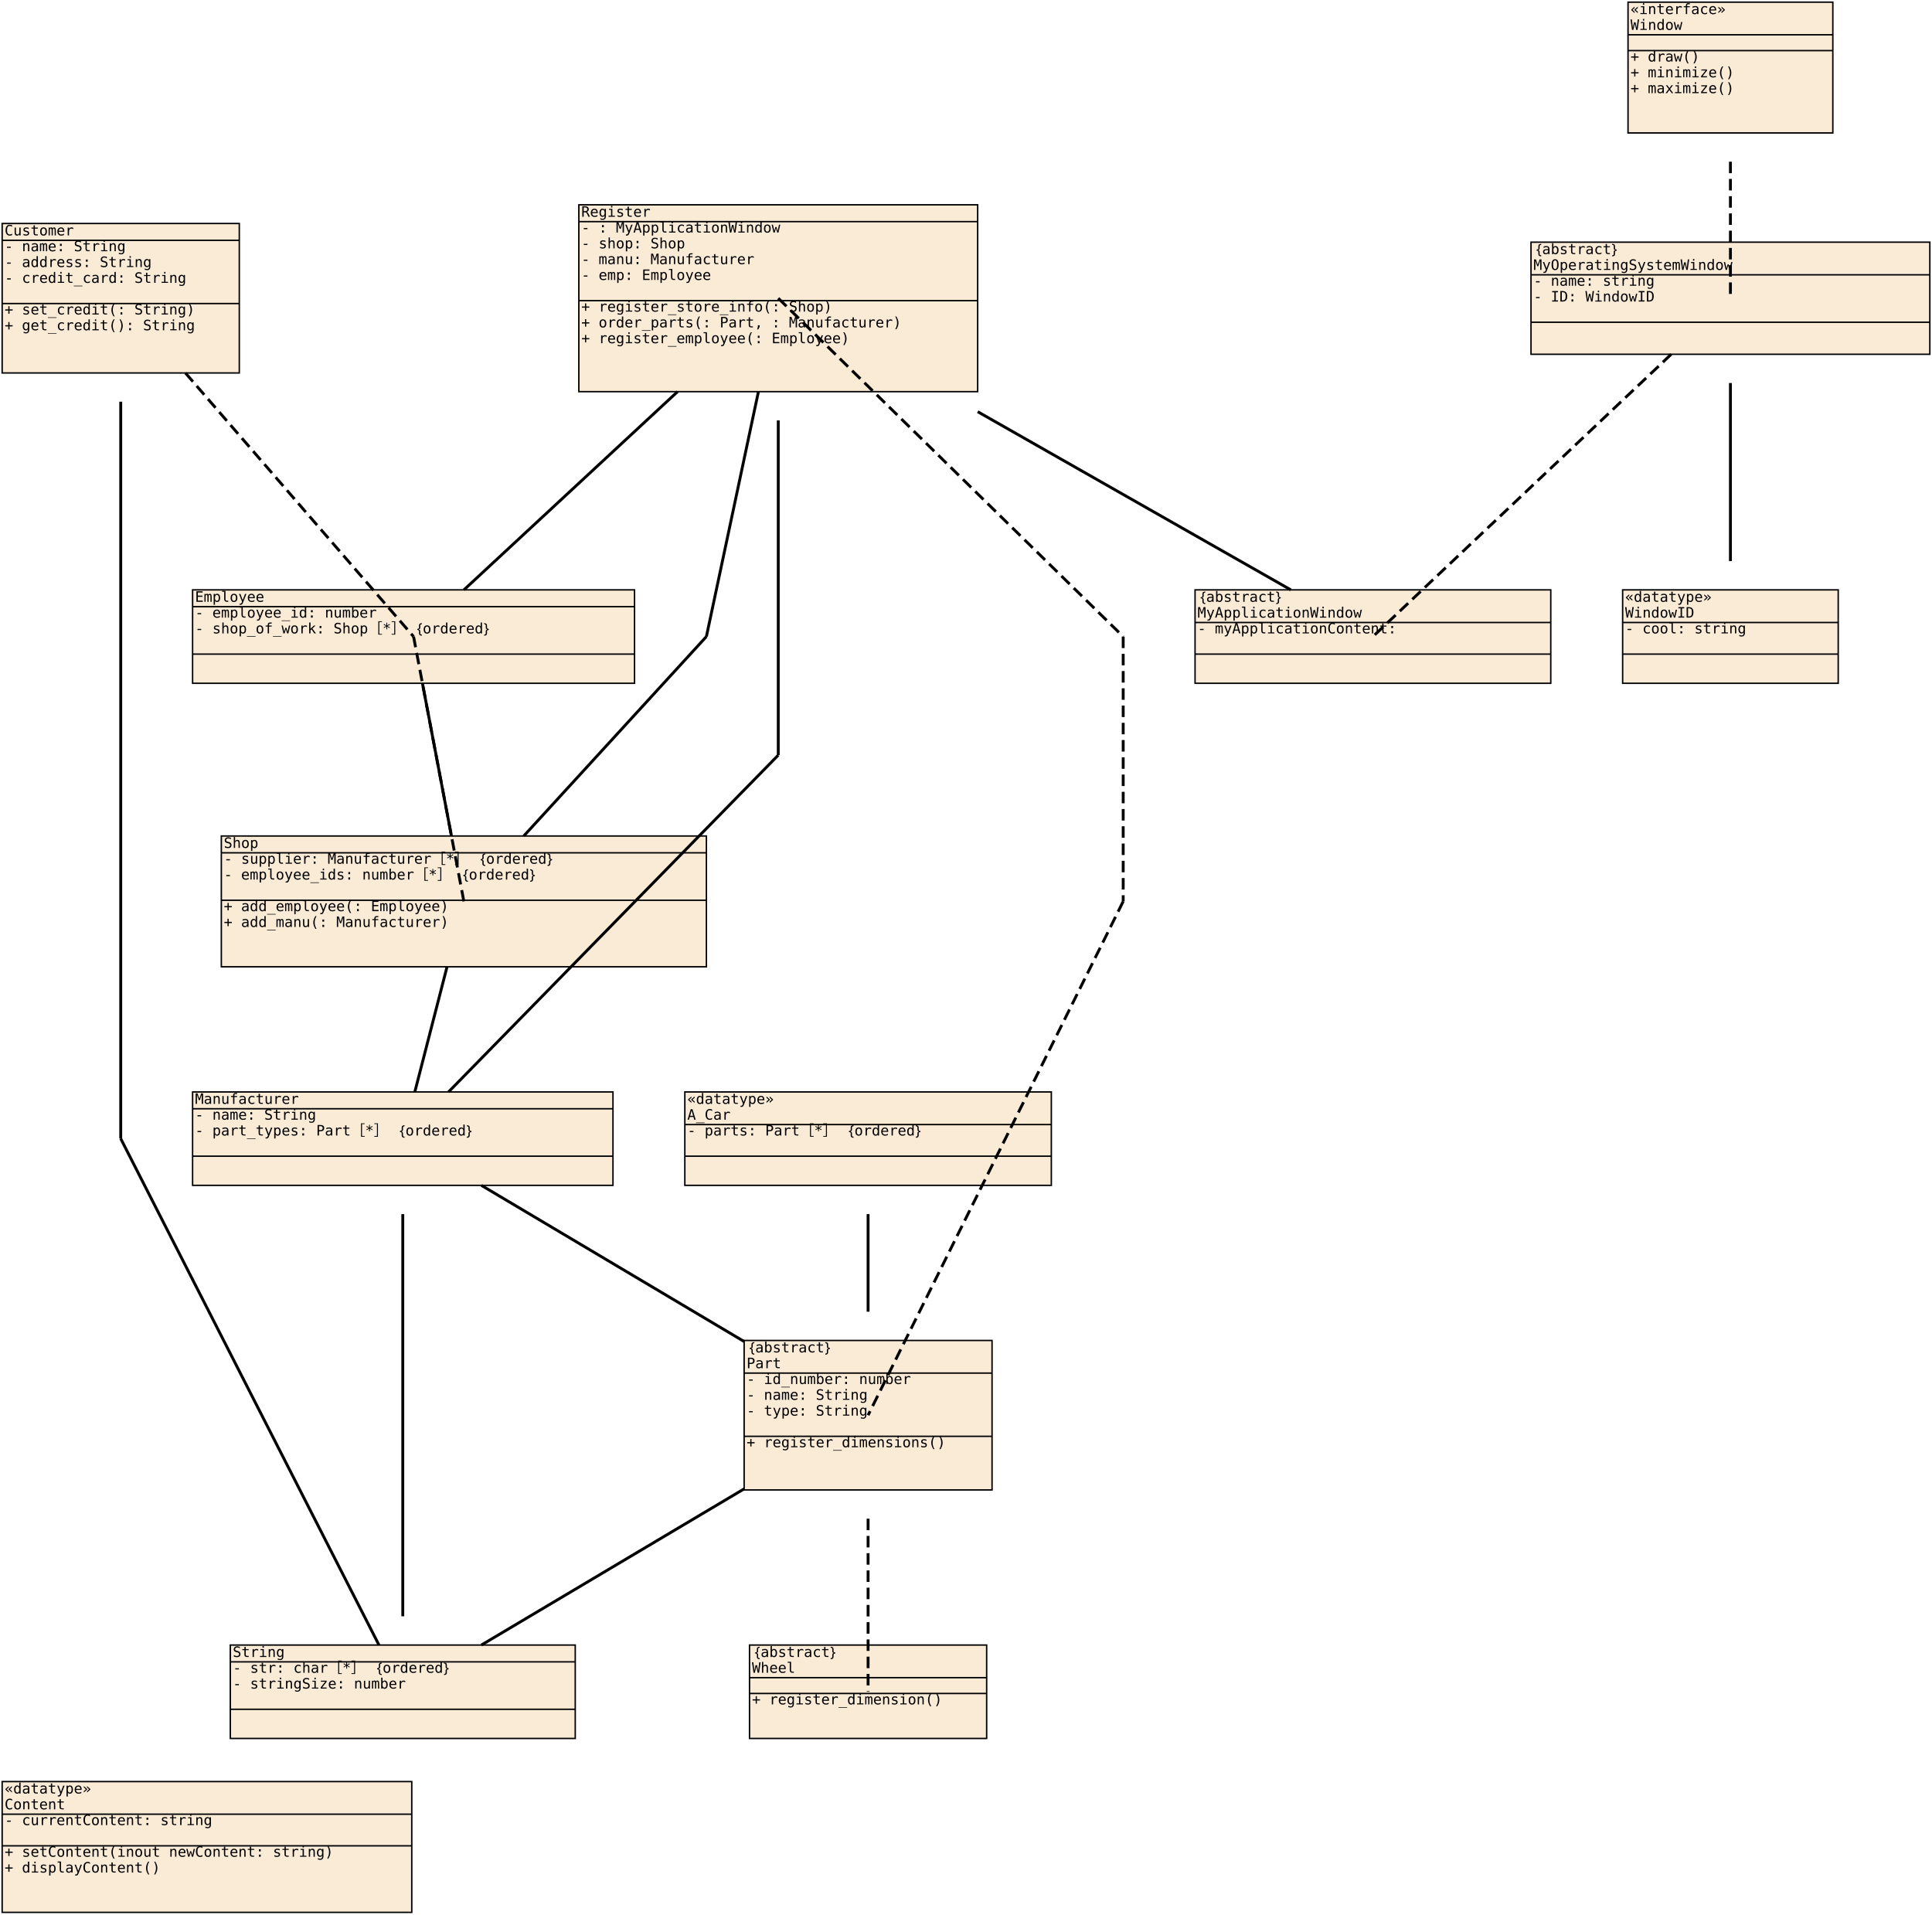
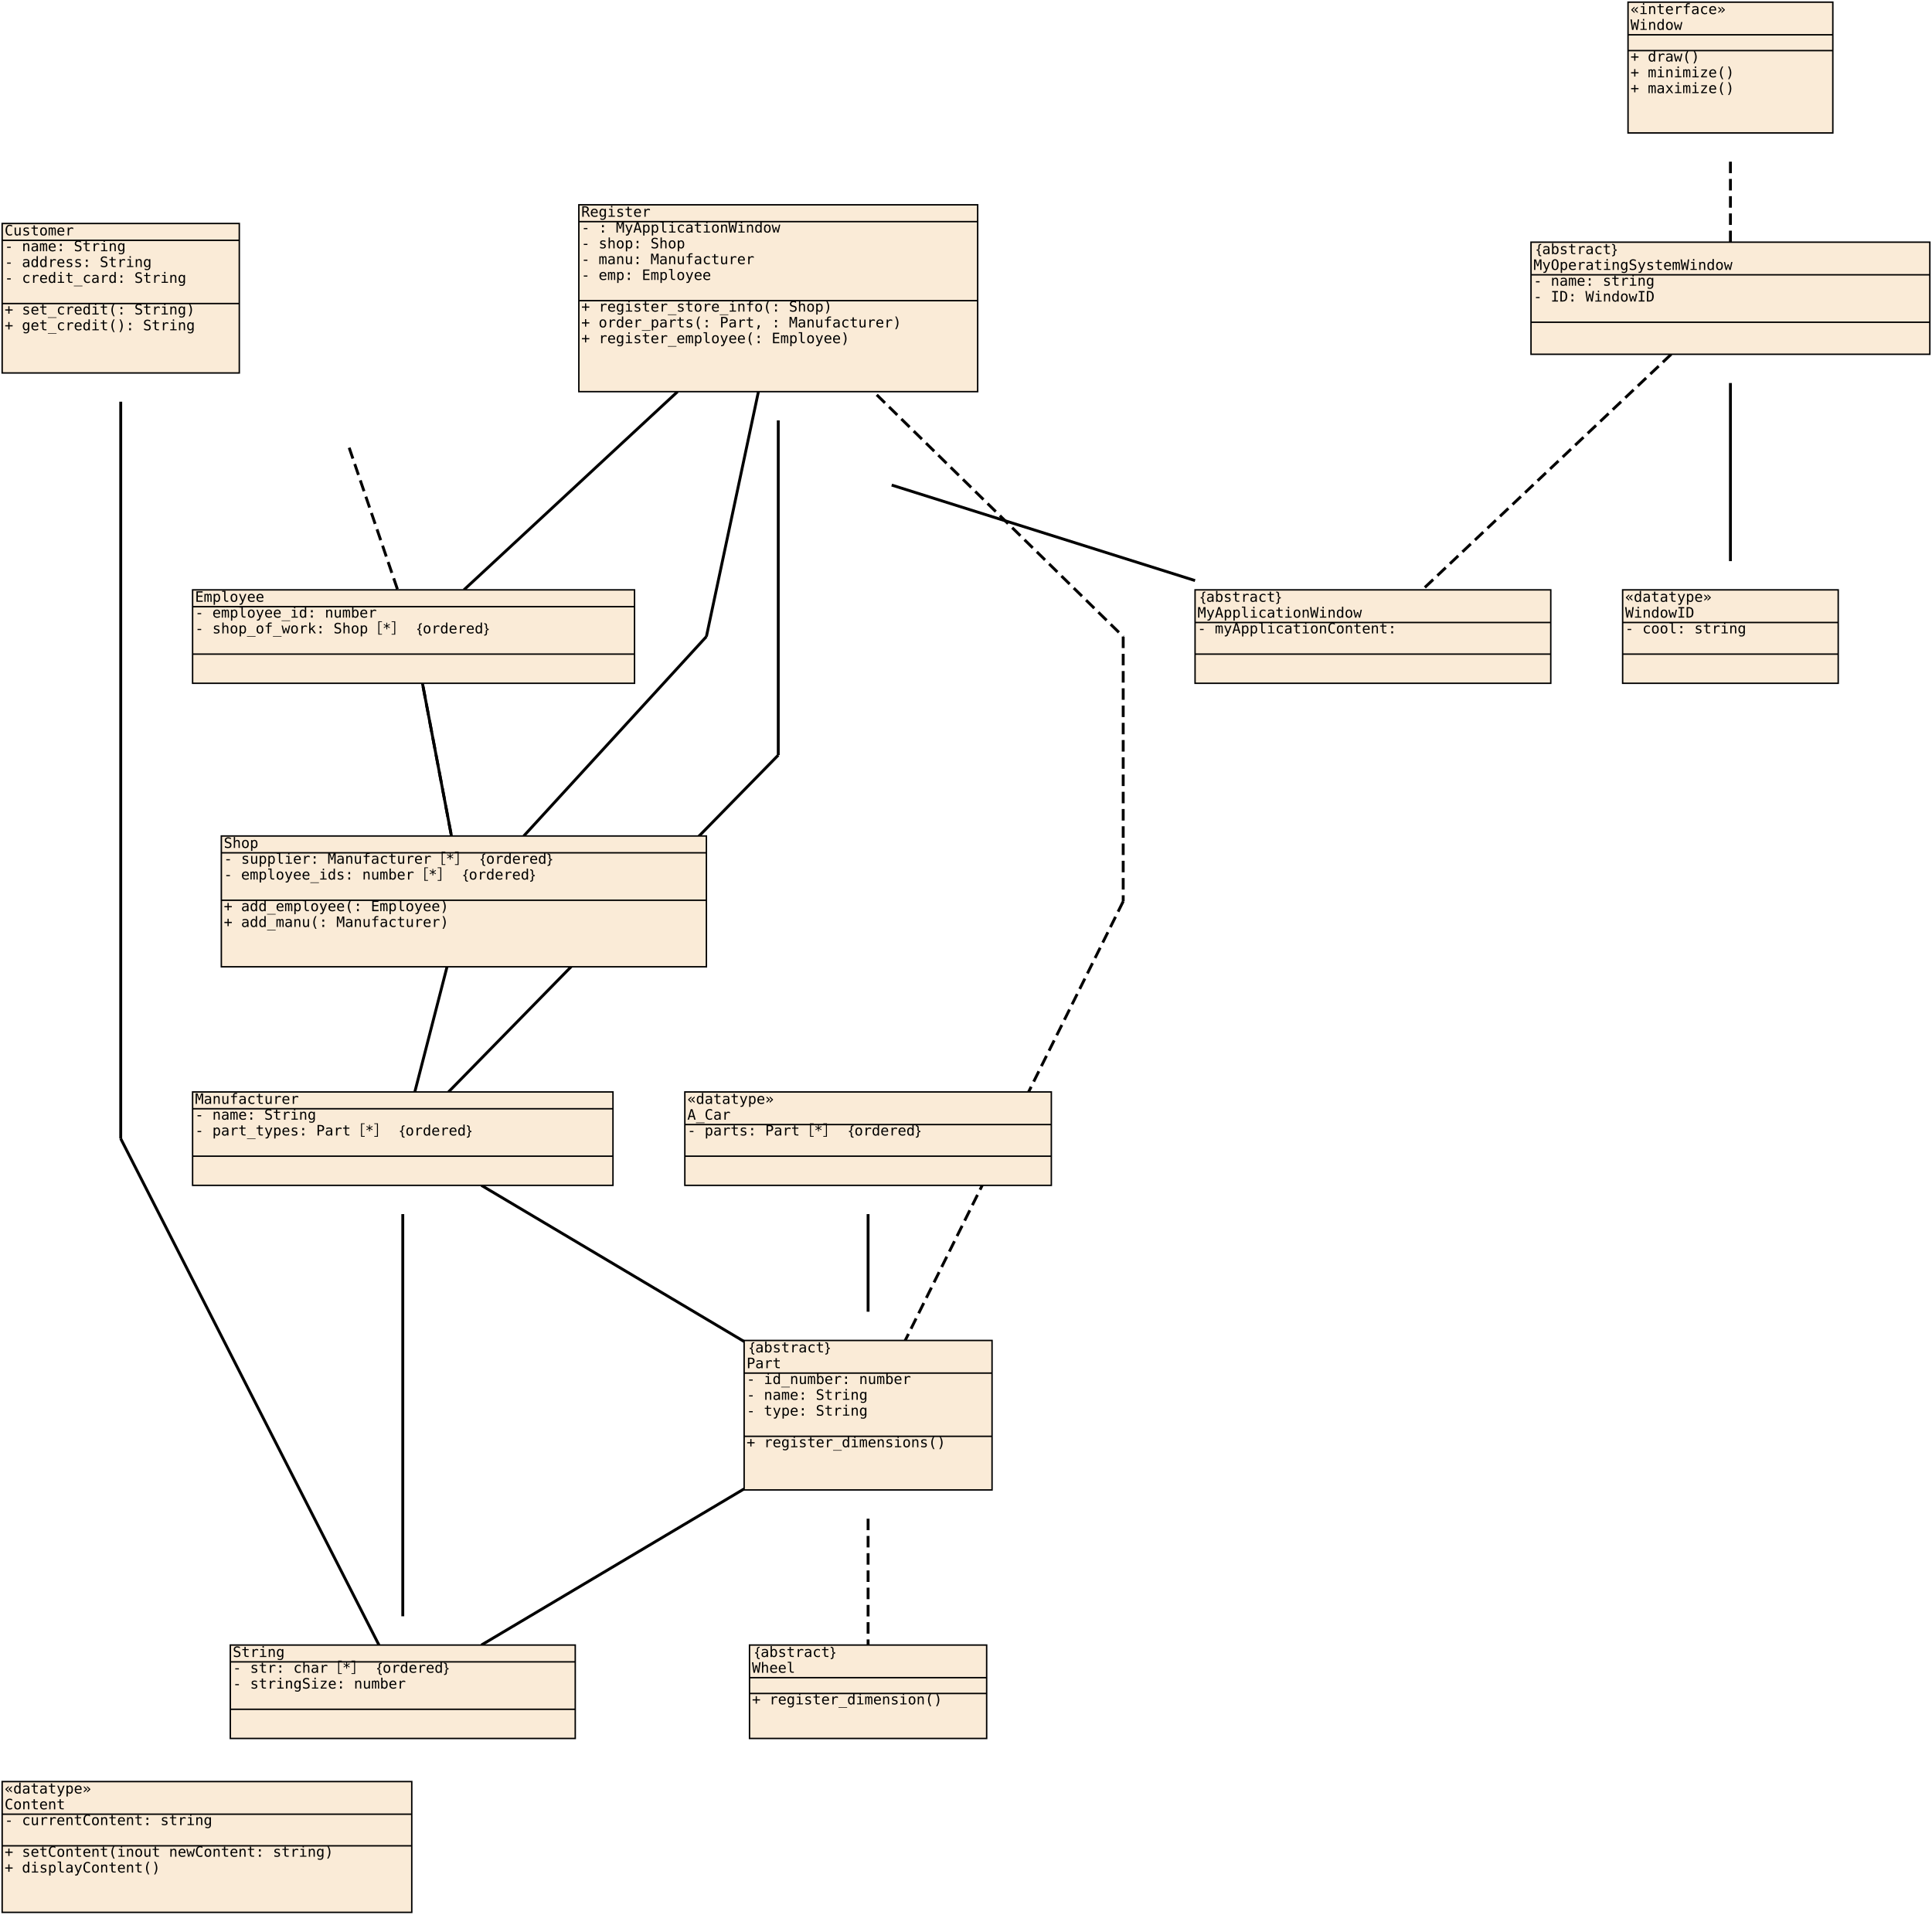
<svg xmlns="http://www.w3.org/2000/svg" version="1.1" baseProfile="full" style="background: white" viewBox="28.5 28.5 1344.25 1332.08">
  <style>.font_style {font: 10px monospace;}</style>
  <rect width="200%" height="200%" fill="white" />
+   <g>
+     <g>
+       <polygon points="632.5,853.25,624.5,873.25,640.5,873.25," />
+       <polygon points="632.5,961.167,624.5,941.167,640.5,941.167," />
+       <path fill="none" d=" M632.5,873.25 L632.5,941.167" stroke="#000000" stroke-width="2px" />
+     </g>
+     <g>
+       <polygon points="271.452,340,285.477,356.349,270.333,361.512," />
+       <path fill="none" d=" M271.452,340 L316.25,471.417" stroke="#000000" stroke-width="2px" stroke-dasharray="8,4" />
+     </g>
+     <g>
+       <polygon points="112.5,288,104.5,308,120.5,308," />
+       <polygon points="292.176,1173.08,275.964,1158.9,290.217,1151.63," />
+       <path fill="none" d=" M112.5,308 L112.5,471.417 M112.5,471.417 L112.5,820.75 M112.5,820.75 L292.176,1173.08" stroke="#000000" stroke-width="2px" />
+     </g>
+     <g>
+       <polygon points="322.424,503.917,334.016,522.072,318.297,525.058," />
+       <polygon points="342.607,610.167,331.015,592.011,346.734,589.025," />
+       <path fill="none" d=" M322.424,503.917 L342.607,610.167" stroke="#000000" stroke-width="2px" />
+     </g>
+     <g>
+       <polygon points="363.433,853.25,384.713,856.591,376.538,870.345," />
+       <polygon points="546.25,961.905,524.97,958.564,533.145,944.81," />
+       <path fill="none" d=" M363.433,853.25 L546.25,961.905" stroke="#000000" stroke-width="2px" />
+     </g>
+     <g>
+       <polygon points="308.75,853.25,300.75,873.25,316.75,873.25," />
+       <polygon points="308.75,1173.08,300.75,1153.08,316.75,1153.08," />
+       <path fill="none" d=" M308.75,873.25 L308.75,1153.08" stroke="#000000" stroke-width="2px" />
+     </g>
+     <g>
+       <polygon points="546.25,1064.43,533.145,1081.52,524.97,1067.77," />
+       <polygon points="363.433,1173.08,376.538,1155.99,384.713,1169.74," />
+       <path fill="none" d=" M546.25,1064.43 L363.433,1173.08" stroke="#000000" stroke-width="2px" />
+     </g>
+     <g>
+       <polygon points="632.5,1065.17,624.5,1085.17,640.5,1085.17," />
+       <path fill="none" d=" M632.5,1085.17 L632.5,1205.58" stroke="#000000" stroke-width="2px" stroke-dasharray="8,4" />
+     </g>
+     <g>
+       <polygon points="499.938,301,490.717,320.467,479.835,308.738," />
+       <polygon points="351.281,438.917,360.502,419.449,371.384,431.179," />
+       <path fill="none" d=" M499.938,301 L351.281,438.917" stroke="#000000" stroke-width="2px" />
+     </g>
+     <g>
+       <polygon points="570,301,562,321,578,321," />
+       <polygon points="340.57,788.25,348.845,768.362,360.278,779.556," />
+       <path fill="none" d=" M570,321 L570,471.417 M570,471.417 L570,553.917 M570,553.917 L340.57,788.25" stroke="#000000" stroke-width="2px" />
+     </g>
+     <g>
+       <path fill="none" d=" M570,236 L810,471.417 M810,471.417 L810,655.667 M810,655.667 L632.5,1013.17" stroke="#000000" stroke-width="2px" stroke-dasharray="8,4" />
+     </g>
+     <g>
+       <polygon points="556.195,301,559.865,322.226,544.214,318.902," />
+       <polygon points="392.922,610.167,400.531,590.015,412.33,600.821," />
+       <path fill="none" d=" M556.195,301 L520,471.417 M520,471.417 L392.922,610.167" stroke="#000000" stroke-width="2px" />
+     </g>
+     <g>
+       <polygon points="648.917,366,670.396,364.375,665.591,379.637," />
+       <polygon points="860,432.456,838.521,434.081,843.326,418.819," />
+       <path fill="none" d=" M648.917,366 L860,432.456" stroke="#000000" stroke-width="2px" />
+     </g>
+     <g>
+       <path fill="none" d=" M351.25,655.667 L316.25,471.417" stroke="#000000" stroke-width="2px" stroke-dasharray="8,4" />
+     </g>
+     <g>
+       <polygon points="339.536,701.167,342.297,722.53,326.803,718.541," />
+       <polygon points="317.117,788.25,314.356,766.887,329.851,770.876," />
+       <path fill="none" d=" M339.536,701.167 L317.117,788.25" stroke="#000000" stroke-width="2px" />
+     </g>
+     <g>
+       <polygon points="1232.5,121,1224.5,141,1240.5,141," />
+       <path fill="none" d=" M1232.5,141 L1232.5,236" stroke="#000000" stroke-width="2px" stroke-dasharray="8,4" />
+     </g>
+     <g>
+       <polygon points="1191.29,275,1182.26,294.558,1171.27,282.937," />
+       <path fill="none" d=" M1191.29,275 L983.75,471.417" stroke="#000000" stroke-width="2px" stroke-dasharray="8,4" />
+     </g>
+     <g>
+       <polygon points="1232.5,275,1224.5,295,1240.5,295," />
+       <polygon points="1232.5,438.917,1224.5,418.917,1240.5,418.917," />
+       <path fill="none" d=" M1232.5,295 L1232.5,418.917" stroke="#000000" stroke-width="2px" />
+     </g>
+   </g>
  <g class="font_style" transform="translate(505, 788.25)">
    <rect fill="#FAEBD7" fill-opacity="1" stroke-width="1px" stroke="#000000" width="255" height="65" />
    <text dy="0.83em" dx=".17em" text-anchor="start" fill="#000000" textLength="8.04em" lengthAdjust="spacingAndGlyphs">«datatype»</text>
    <text dy="1.93em" dx=".17em" text-anchor="start" fill="#000000" textLength="3.35em" lengthAdjust="spacingAndGlyphs">A_Car</text>
    <line x1="0" y1="2.27em" x2="255" y2="2.27em" stroke="black" stroke-width="1px" />
    <text dy="3.03em" dx=".17em" text-anchor="start" fill="#000000" textLength="22.78em" lengthAdjust="spacingAndGlyphs">- parts: Part［*］ ｛ordered｝</text>
    <text dy="4.13em" dx=".17em" text-anchor="start" fill="#000000" textLength="0em" lengthAdjust="spacingAndGlyphs" />
    <line x1="0" y1="4.47em" x2="255" y2="4.47em" stroke="black" stroke-width="1px" />
  </g>
  <g class="font_style" transform="translate(30, 184)">
    <rect fill="#FAEBD7" fill-opacity="1" stroke-width="1px" stroke="#000000" width="165" height="104" />
    <text dy="0.83em" dx=".17em" text-anchor="start" fill="#000000" textLength="5.36em" lengthAdjust="spacingAndGlyphs">Customer</text>
    <line x1="0" y1="1.17em" x2="165" y2="1.17em" stroke="black" stroke-width="1px" />
    <text dy="1.93em" dx=".17em" text-anchor="start" fill="#000000" textLength="9.38em" lengthAdjust="spacingAndGlyphs">- name: String</text>
    <text dy="3.03em" dx=".17em" text-anchor="start" fill="#000000" textLength="11.39em" lengthAdjust="spacingAndGlyphs">- address: String</text>
    <text dy="4.13em" dx=".17em" text-anchor="start" fill="#000000" textLength="14.07em" lengthAdjust="spacingAndGlyphs">- credit_card: String</text>
    <text dy="5.23em" dx=".17em" text-anchor="start" fill="#000000" textLength="0em" lengthAdjust="spacingAndGlyphs" />
    <line x1="0" y1="5.57em" x2="165" y2="5.57em" stroke="black" stroke-width="1px" />
    <text dy="6.33em" dx=".17em" text-anchor="start" fill="#000000" textLength="14.74em" lengthAdjust="spacingAndGlyphs">+ set_credit(: String)</text>
    <text dy="7.43em" dx=".17em" text-anchor="start" fill="#000000" textLength="14.74em" lengthAdjust="spacingAndGlyphs">+ get_credit(): String</text>
  </g>
  <g class="font_style" transform="translate(162.5, 438.9167)">
    <rect fill="#FAEBD7" fill-opacity="1" stroke-width="1px" stroke="#000000" width="307.5" height="65" />
    <text dy="0.83em" dx=".17em" text-anchor="start" fill="#000000" textLength="5.36em" lengthAdjust="spacingAndGlyphs">Employee</text>
    <line x1="0" y1="1.17em" x2="307.5" y2="1.17em" stroke="black" stroke-width="1px" />
    <text dy="1.93em" dx=".17em" text-anchor="start" fill="#000000" textLength="14.07em" lengthAdjust="spacingAndGlyphs">- employee_id: number</text>
    <text dy="3.03em" dx=".17em" text-anchor="start" fill="#000000" textLength="27.47em" lengthAdjust="spacingAndGlyphs">- shop_of_work: Shop［*］ ｛ordered｝</text>
    <text dy="4.13em" dx=".17em" text-anchor="start" fill="#000000" textLength="0em" lengthAdjust="spacingAndGlyphs" />
    <line x1="0" y1="4.47em" x2="307.5" y2="4.47em" stroke="black" stroke-width="1px" />
  </g>
  <g class="font_style" transform="translate(162.5, 788.25)">
    <rect fill="#FAEBD7" fill-opacity="1" stroke-width="1px" stroke="#000000" width="292.5" height="65" />
    <text dy="0.83em" dx=".17em" text-anchor="start" fill="#000000" textLength="8.04em" lengthAdjust="spacingAndGlyphs">Manufacturer</text>
    <line x1="0" y1="1.17em" x2="292.5" y2="1.17em" stroke="black" stroke-width="1px" />
    <text dy="1.93em" dx=".17em" text-anchor="start" fill="#000000" textLength="9.38em" lengthAdjust="spacingAndGlyphs">- name: String</text>
    <text dy="3.03em" dx=".17em" text-anchor="start" fill="#000000" textLength="26.13em" lengthAdjust="spacingAndGlyphs">- part_types: Part［*］ ｛ordered｝</text>
    <text dy="4.13em" dx=".17em" text-anchor="start" fill="#000000" textLength="0em" lengthAdjust="spacingAndGlyphs" />
    <line x1="0" y1="4.47em" x2="292.5" y2="4.47em" stroke="black" stroke-width="1px" />
  </g>
  <g class="font_style" transform="translate(546.25, 961.1667)">
    <rect fill="#FAEBD7" fill-opacity="1" stroke-width="1px" stroke="#000000" width="172.5" height="104" />
    <text dy="0.83em" dx=".17em" text-anchor="start" fill="#000000" textLength="9.38em" lengthAdjust="spacingAndGlyphs">｛abstract｝</text>
    <text dy="1.93em" dx=".17em" text-anchor="start" fill="#000000" textLength="2.68em" lengthAdjust="spacingAndGlyphs">Part</text>
    <line x1="0" y1="2.27em" x2="172.5" y2="2.27em" stroke="black" stroke-width="1px" />
    <text dy="3.03em" dx=".17em" text-anchor="start" fill="#000000" textLength="12.73em" lengthAdjust="spacingAndGlyphs">- id_number: number</text>
    <text dy="4.13em" dx=".17em" text-anchor="start" fill="#000000" textLength="9.38em" lengthAdjust="spacingAndGlyphs">- name: String</text>
    <text dy="5.23em" dx=".17em" text-anchor="start" fill="#000000" textLength="9.38em" lengthAdjust="spacingAndGlyphs">- type: String</text>
    <text dy="6.33em" dx=".17em" text-anchor="start" fill="#000000" textLength="0em" lengthAdjust="spacingAndGlyphs" />
    <line x1="0" y1="6.67em" x2="172.5" y2="6.67em" stroke="black" stroke-width="1px" />
    <text dy="7.43em" dx=".17em" text-anchor="start" fill="#000000" textLength="15.41em" lengthAdjust="spacingAndGlyphs">+ register_dimensions()</text>
  </g>
  <g class="font_style" transform="translate(431.25, 171)">
    <rect fill="#FAEBD7" fill-opacity="1" stroke-width="1px" stroke="#000000" width="277.5" height="130" />
    <text dy="0.83em" dx=".17em" text-anchor="start" fill="#000000" textLength="5.36em" lengthAdjust="spacingAndGlyphs">Register</text>
    <line x1="0" y1="1.17em" x2="277.5" y2="1.17em" stroke="black" stroke-width="1px" />
    <text dy="1.93em" dx=".17em" text-anchor="start" fill="#000000" textLength="15.41em" lengthAdjust="spacingAndGlyphs">- : MyApplicationWindow</text>
    <text dy="3.03em" dx=".17em" text-anchor="start" fill="#000000" textLength="8.04em" lengthAdjust="spacingAndGlyphs">- shop: Shop</text>
    <text dy="4.13em" dx=".17em" text-anchor="start" fill="#000000" textLength="13.4em" lengthAdjust="spacingAndGlyphs">- manu: Manufacturer</text>
    <text dy="5.23em" dx=".17em" text-anchor="start" fill="#000000" textLength="10.05em" lengthAdjust="spacingAndGlyphs">- emp: Employee</text>
    <text dy="6.33em" dx=".17em" text-anchor="start" fill="#000000" textLength="0em" lengthAdjust="spacingAndGlyphs" />
    <line x1="0" y1="6.67em" x2="277.5" y2="6.67em" stroke="black" stroke-width="1px" />
    <text dy="7.43em" dx=".17em" text-anchor="start" fill="#000000" textLength="19.43em" lengthAdjust="spacingAndGlyphs">+ register_store_info(: Shop)</text>
    <text dy="8.53em" dx=".17em" text-anchor="start" fill="#000000" textLength="24.79em" lengthAdjust="spacingAndGlyphs">+ order_parts(: Part, : Manufacturer)</text>
    <text dy="9.63em" dx=".17em" text-anchor="start" fill="#000000" textLength="20.77em" lengthAdjust="spacingAndGlyphs">+ register_employee(: Employee)</text>
  </g>
  <g class="font_style" transform="translate(182.5, 610.1667)">
    <rect fill="#FAEBD7" fill-opacity="1" stroke-width="1px" stroke="#000000" width="337.5" height="91" />
    <text dy="0.83em" dx=".17em" text-anchor="start" fill="#000000" textLength="2.68em" lengthAdjust="spacingAndGlyphs">Shop</text>
    <line x1="0" y1="1.17em" x2="337.5" y2="1.17em" stroke="black" stroke-width="1px" />
    <text dy="1.93em" dx=".17em" text-anchor="start" fill="#000000" textLength="30.15em" lengthAdjust="spacingAndGlyphs">- supplier: Manufacturer［*］ ｛ordered｝</text>
    <text dy="3.03em" dx=".17em" text-anchor="start" fill="#000000" textLength="28.81em" lengthAdjust="spacingAndGlyphs">- employee_ids: number［*］ ｛ordered｝</text>
    <text dy="4.13em" dx=".17em" text-anchor="start" fill="#000000" textLength="0em" lengthAdjust="spacingAndGlyphs" />
    <line x1="0" y1="4.47em" x2="337.5" y2="4.47em" stroke="black" stroke-width="1px" />
    <text dy="5.23em" dx=".17em" text-anchor="start" fill="#000000" textLength="17.42em" lengthAdjust="spacingAndGlyphs">+ add_employee(: Employee)</text>
    <text dy="6.33em" dx=".17em" text-anchor="start" fill="#000000" textLength="17.42em" lengthAdjust="spacingAndGlyphs">+ add_manu(: Manufacturer)</text>
  </g>
  <g class="font_style" transform="translate(188.75, 1173.083)">
    <rect fill="#FAEBD7" fill-opacity="1" stroke-width="1px" stroke="#000000" width="240" height="65" />
    <text dy="0.83em" dx=".17em" text-anchor="start" fill="#000000" textLength="4.02em" lengthAdjust="spacingAndGlyphs">String</text>
    <line x1="0" y1="1.17em" x2="240" y2="1.17em" stroke="black" stroke-width="1px" />
    <text dy="1.93em" dx=".17em" text-anchor="start" fill="#000000" textLength="21.44em" lengthAdjust="spacingAndGlyphs">- str: char［*］ ｛ordered｝</text>
    <text dy="3.03em" dx=".17em" text-anchor="start" fill="#000000" textLength="13.4em" lengthAdjust="spacingAndGlyphs">- stringSize: number</text>
    <text dy="4.13em" dx=".17em" text-anchor="start" fill="#000000" textLength="0em" lengthAdjust="spacingAndGlyphs" />
    <line x1="0" y1="4.47em" x2="240" y2="4.47em" stroke="black" stroke-width="1px" />
  </g>
  <g class="font_style" transform="translate(1161.25, 30)">
    <rect fill="#FAEBD7" fill-opacity="1" stroke-width="1px" stroke="#000000" width="142.5" height="91" />
    <text dy="0.83em" dx=".17em" text-anchor="start" fill="#000000" textLength="8.71em" lengthAdjust="spacingAndGlyphs">«interface»</text>
    <text dy="1.93em" dx=".17em" text-anchor="start" fill="#000000" textLength="4.02em" lengthAdjust="spacingAndGlyphs">Window</text>
    <line x1="0" y1="2.27em" x2="142.5" y2="2.27em" stroke="black" stroke-width="1px" />
    <text dy="3.03em" dx=".17em" text-anchor="start" fill="#000000" textLength="0em" lengthAdjust="spacingAndGlyphs" />
    <line x1="0" y1="3.37em" x2="142.5" y2="3.37em" stroke="black" stroke-width="1px" />
    <text dy="4.13em" dx=".17em" text-anchor="start" fill="#000000" textLength="5.36em" lengthAdjust="spacingAndGlyphs">+ draw()</text>
    <text dy="5.23em" dx=".17em" text-anchor="start" fill="#000000" textLength="8.04em" lengthAdjust="spacingAndGlyphs">+ minimize()</text>
    <text dy="6.33em" dx=".17em" text-anchor="start" fill="#000000" textLength="8.04em" lengthAdjust="spacingAndGlyphs">+ maximize()</text>
  </g>
  <g class="font_style" transform="translate(1093.75, 197)">
    <rect fill="#FAEBD7" fill-opacity="1" stroke-width="1px" stroke="#000000" width="277.5" height="78" />
    <text dy="0.83em" dx=".17em" text-anchor="start" fill="#000000" textLength="9.38em" lengthAdjust="spacingAndGlyphs">｛abstract｝</text>
    <text dy="1.93em" dx=".17em" text-anchor="start" fill="#000000" textLength="15.41em" lengthAdjust="spacingAndGlyphs">MyOperatingSystemWindow</text>
    <line x1="0" y1="2.27em" x2="277.5" y2="2.27em" stroke="black" stroke-width="1px" />
    <text dy="3.03em" dx=".17em" text-anchor="start" fill="#000000" textLength="9.38em" lengthAdjust="spacingAndGlyphs">- name: string</text>
    <text dy="4.13em" dx=".17em" text-anchor="start" fill="#000000" textLength="9.38em" lengthAdjust="spacingAndGlyphs">- ID: WindowID</text>
    <text dy="5.23em" dx=".17em" text-anchor="start" fill="#000000" textLength="0em" lengthAdjust="spacingAndGlyphs" />
    <line x1="0" y1="5.57em" x2="277.5" y2="5.57em" stroke="black" stroke-width="1px" />
  </g>
  <g class="font_style" transform="translate(860, 438.9167)">
    <rect fill="#FAEBD7" fill-opacity="1" stroke-width="1px" stroke="#000000" width="247.5" height="65" />
    <text dy="0.83em" dx=".17em" text-anchor="start" fill="#000000" textLength="9.38em" lengthAdjust="spacingAndGlyphs">｛abstract｝</text>
    <text dy="1.93em" dx=".17em" text-anchor="start" fill="#000000" textLength="12.73em" lengthAdjust="spacingAndGlyphs">MyApplicationWindow</text>
    <line x1="0" y1="2.27em" x2="247.5" y2="2.27em" stroke="black" stroke-width="1px" />
    <text dy="3.03em" dx=".17em" text-anchor="start" fill="#000000" textLength="16.08em" lengthAdjust="spacingAndGlyphs">- myApplicationContent: </text>
    <text dy="4.13em" dx=".17em" text-anchor="start" fill="#000000" textLength="0em" lengthAdjust="spacingAndGlyphs" />
    <line x1="0" y1="4.47em" x2="247.5" y2="4.47em" stroke="black" stroke-width="1px" />
  </g>
  <g class="font_style" transform="translate(1157.5, 438.9167)">
    <rect fill="#FAEBD7" fill-opacity="1" stroke-width="1px" stroke="#000000" width="150" height="65" />
    <text dy="0.83em" dx=".17em" text-anchor="start" fill="#000000" textLength="8.04em" lengthAdjust="spacingAndGlyphs">«datatype»</text>
    <text dy="1.93em" dx=".17em" text-anchor="start" fill="#000000" textLength="5.36em" lengthAdjust="spacingAndGlyphs">WindowID</text>
    <line x1="0" y1="2.27em" x2="150" y2="2.27em" stroke="black" stroke-width="1px" />
    <text dy="3.03em" dx=".17em" text-anchor="start" fill="#000000" textLength="9.38em" lengthAdjust="spacingAndGlyphs">- cool: string</text>
    <text dy="4.13em" dx=".17em" text-anchor="start" fill="#000000" textLength="0em" lengthAdjust="spacingAndGlyphs" />
    <line x1="0" y1="4.47em" x2="150" y2="4.47em" stroke="black" stroke-width="1px" />
  </g>
  <g class="font_style" transform="translate(30, 1268.083)">
    <rect fill="#FAEBD7" fill-opacity="1" stroke-width="1px" stroke="#000000" width="285" height="91" />
    <text dy="0.83em" dx=".17em" text-anchor="start" fill="#000000" textLength="8.04em" lengthAdjust="spacingAndGlyphs">«datatype»</text>
    <text dy="1.93em" dx=".17em" text-anchor="start" fill="#000000" textLength="4.69em" lengthAdjust="spacingAndGlyphs">Content</text>
    <line x1="0" y1="2.27em" x2="285" y2="2.27em" stroke="black" stroke-width="1px" />
    <text dy="3.03em" dx=".17em" text-anchor="start" fill="#000000" textLength="16.08em" lengthAdjust="spacingAndGlyphs">- currentContent: string</text>
    <text dy="4.13em" dx=".17em" text-anchor="start" fill="#000000" textLength="0em" lengthAdjust="spacingAndGlyphs" />
    <line x1="0" y1="4.47em" x2="285" y2="4.47em" stroke="black" stroke-width="1px" />
    <text dy="5.23em" dx=".17em" text-anchor="start" fill="#000000" textLength="25.46em" lengthAdjust="spacingAndGlyphs">+ setContent(inout newContent: string)</text>
    <text dy="6.33em" dx=".17em" text-anchor="start" fill="#000000" textLength="12.06em" lengthAdjust="spacingAndGlyphs">+ displayContent()</text>
  </g>
  <g class="font_style" transform="translate(550, 1173.083)">
    <rect fill="#FAEBD7" fill-opacity="1" stroke-width="1px" stroke="#000000" width="165" height="65" />
    <text dy="0.83em" dx=".17em" text-anchor="start" fill="#000000" textLength="9.38em" lengthAdjust="spacingAndGlyphs">｛abstract｝</text>
    <text dy="1.93em" dx=".17em" text-anchor="start" fill="#000000" textLength="3.35em" lengthAdjust="spacingAndGlyphs">Wheel</text>
    <line x1="0" y1="2.27em" x2="165" y2="2.27em" stroke="black" stroke-width="1px" />
    <text dy="3.03em" dx=".17em" text-anchor="start" fill="#000000" textLength="0em" lengthAdjust="spacingAndGlyphs" />
    <line x1="0" y1="3.37em" x2="165" y2="3.37em" stroke="black" stroke-width="1px" />
    <text dy="4.13em" dx=".17em" text-anchor="start" fill="#000000" textLength="14.74em" lengthAdjust="spacingAndGlyphs">+ register_dimension()</text>
  </g>
-   <g>
-     <g>
-       <text text-anchor="middle" dominant-baseline="middle" font-family="Arial" font-size="10" fill="#000000">1</text>
-       <polygon points="632.5,853.25,624.5,873.25,640.5,873.25," />
-       <polygon points="632.5,961.167,624.5,941.167,640.5,941.167," />
-       <path fill="none" d=" M632.5,873.25 L632.5,941.167" stroke="#000000" stroke-width="2px" />
-     </g>
-     <g>
-       <text text-anchor="middle" dominant-baseline="middle" font-family="Arial" font-size="10" fill="#000000">2</text>
-       <polygon points="157.505,288,176.643,297.887,164.545,308.358," />
-       <path fill="none" d=" M157.505,288 L316.25,471.417" stroke="#000000" stroke-width="2px" stroke-dasharray="8,4" />
-     </g>
-     <g>
-       <text text-anchor="middle" dominant-baseline="middle" font-family="Arial" font-size="10" fill="#000000">3</text>
-       <polygon points="112.5,288,104.5,308,120.5,308," />
-       <polygon points="292.176,1173.08,275.964,1158.9,290.217,1151.63," />
-       <path fill="none" d=" M112.5,308 L112.5,471.417 M112.5,471.417 L112.5,820.75 M112.5,820.75 L292.176,1173.08" stroke="#000000" stroke-width="2px" />
-     </g>
-     <g>
-       <text text-anchor="middle" dominant-baseline="middle" font-family="Arial" font-size="10" fill="#000000">4</text>
-       <polygon points="322.424,503.917,334.016,522.072,318.297,525.058," />
-       <polygon points="342.607,610.167,331.015,592.011,346.734,589.025," />
-       <path fill="none" d=" M322.424,503.917 L342.607,610.167" stroke="#000000" stroke-width="2px" />
-     </g>
-     <g>
-       <text text-anchor="middle" dominant-baseline="middle" font-family="Arial" font-size="10" fill="#000000">5</text>
-       <polygon points="363.433,853.25,384.713,856.591,376.538,870.345," />
-       <polygon points="546.25,961.905,524.97,958.564,533.145,944.81," />
-       <path fill="none" d=" M363.433,853.25 L546.25,961.905" stroke="#000000" stroke-width="2px" />
-     </g>
-     <g>
-       <text text-anchor="middle" dominant-baseline="middle" font-family="Arial" font-size="10" fill="#000000">6</text>
-       <polygon points="308.75,853.25,300.75,873.25,316.75,873.25," />
-       <polygon points="308.75,1173.08,300.75,1153.08,316.75,1153.08," />
-       <path fill="none" d=" M308.75,873.25 L308.75,1153.08" stroke="#000000" stroke-width="2px" />
-     </g>
-     <g>
-       <text text-anchor="middle" dominant-baseline="middle" font-family="Arial" font-size="10" fill="#000000">7</text>
-       <polygon points="546.25,1064.43,533.145,1081.52,524.97,1067.77," />
-       <polygon points="363.433,1173.08,376.538,1155.99,384.713,1169.74," />
-       <path fill="none" d=" M546.25,1064.43 L363.433,1173.08" stroke="#000000" stroke-width="2px" />
-     </g>
-     <g>
-       <text text-anchor="middle" dominant-baseline="middle" font-family="Arial" font-size="10" fill="#000000">8</text>
-       <polygon points="632.5,1065.17,624.5,1085.17,640.5,1085.17," />
-       <path fill="none" d=" M632.5,1085.17 L632.5,1205.58" stroke="#000000" stroke-width="2px" stroke-dasharray="8,4" />
-     </g>
-     <g>
-       <text text-anchor="middle" dominant-baseline="middle" font-family="Arial" font-size="10" fill="#000000">9</text>
-       <polygon points="499.938,301,490.717,320.467,479.835,308.738," />
-       <polygon points="351.281,438.917,360.502,419.449,371.384,431.179," />
-       <path fill="none" d=" M499.938,301 L351.281,438.917" stroke="#000000" stroke-width="2px" />
-     </g>
-     <g>
-       <text text-anchor="middle" dominant-baseline="middle" font-family="Arial" font-size="10" fill="#000000">10</text>
-       <polygon points="570,301,562,321,578,321," />
-       <polygon points="340.57,788.25,348.845,768.362,360.278,779.556," />
-       <path fill="none" d=" M570,321 L570,471.417 M570,471.417 L570,553.917 M570,553.917 L340.57,788.25" stroke="#000000" stroke-width="2px" />
-     </g>
-     <g>
-       <text text-anchor="middle" dominant-baseline="middle" font-family="Arial" font-size="10" fill="#000000">11</text>
-       <path fill="none" d=" M570,236 L810,471.417 M810,471.417 L810,655.667 M810,655.667 L632.5,1013.17" stroke="#000000" stroke-width="2px" stroke-dasharray="8,4" />
-     </g>
-     <g>
-       <text text-anchor="middle" dominant-baseline="middle" font-family="Arial" font-size="10" fill="#000000">12</text>
-       <polygon points="556.195,301,559.865,322.226,544.214,318.902," />
-       <polygon points="392.922,610.167,400.531,590.015,412.33,600.821," />
-       <path fill="none" d=" M556.195,301 L520,471.417 M520,471.417 L392.922,610.167" stroke="#000000" stroke-width="2px" />
-     </g>
-     <g>
-       <text text-anchor="middle" dominant-baseline="middle" font-family="Arial" font-size="10" fill="#000000">13</text>
-       <polygon points="708.75,314.946,730.089,317.884,722.177,331.79," />
-       <polygon points="926.631,438.917,905.291,435.979,913.204,422.073," />
-       <path fill="none" d=" M708.75,314.946 L926.631,438.917" stroke="#000000" stroke-width="2px" />
-     </g>
-     <g>
-       <text text-anchor="middle" dominant-baseline="middle" font-family="Arial" font-size="10" fill="#000000">14</text>
-       <path fill="none" d=" M351.25,655.667 L316.25,471.417" stroke="#000000" stroke-width="2px" stroke-dasharray="8,4" />
-     </g>
-     <g>
-       <text text-anchor="middle" dominant-baseline="middle" font-family="Arial" font-size="10" fill="#000000">15</text>
-       <polygon points="339.536,701.167,342.297,722.53,326.803,718.541," />
-       <polygon points="317.117,788.25,314.356,766.887,329.851,770.876," />
-       <path fill="none" d=" M339.536,701.167 L317.117,788.25" stroke="#000000" stroke-width="2px" />
-     </g>
-     <g>
-       <text text-anchor="middle" dominant-baseline="middle" font-family="Arial" font-size="10" fill="#000000">16</text>
-       <polygon points="1232.5,121,1224.5,141,1240.5,141," />
-       <path fill="none" d=" M1232.5,141 L1232.5,236" stroke="#000000" stroke-width="2px" stroke-dasharray="8,4" />
-     </g>
-     <g>
-       <text text-anchor="middle" dominant-baseline="middle" font-family="Arial" font-size="10" fill="#000000">17</text>
-       <polygon points="1191.29,275,1182.26,294.558,1171.27,282.937," />
-       <path fill="none" d=" M1191.29,275 L983.75,471.417" stroke="#000000" stroke-width="2px" stroke-dasharray="8,4" />
-     </g>
-     <g>
-       <text text-anchor="middle" dominant-baseline="middle" font-family="Arial" font-size="10" fill="#000000">18</text>
-       <polygon points="1232.5,275,1224.5,295,1240.5,295," />
-       <polygon points="1232.5,438.917,1224.5,418.917,1240.5,418.917," />
-       <path fill="none" d=" M1232.5,295 L1232.5,418.917" stroke="#000000" stroke-width="2px" />
-     </g>
-   </g>
</svg>
